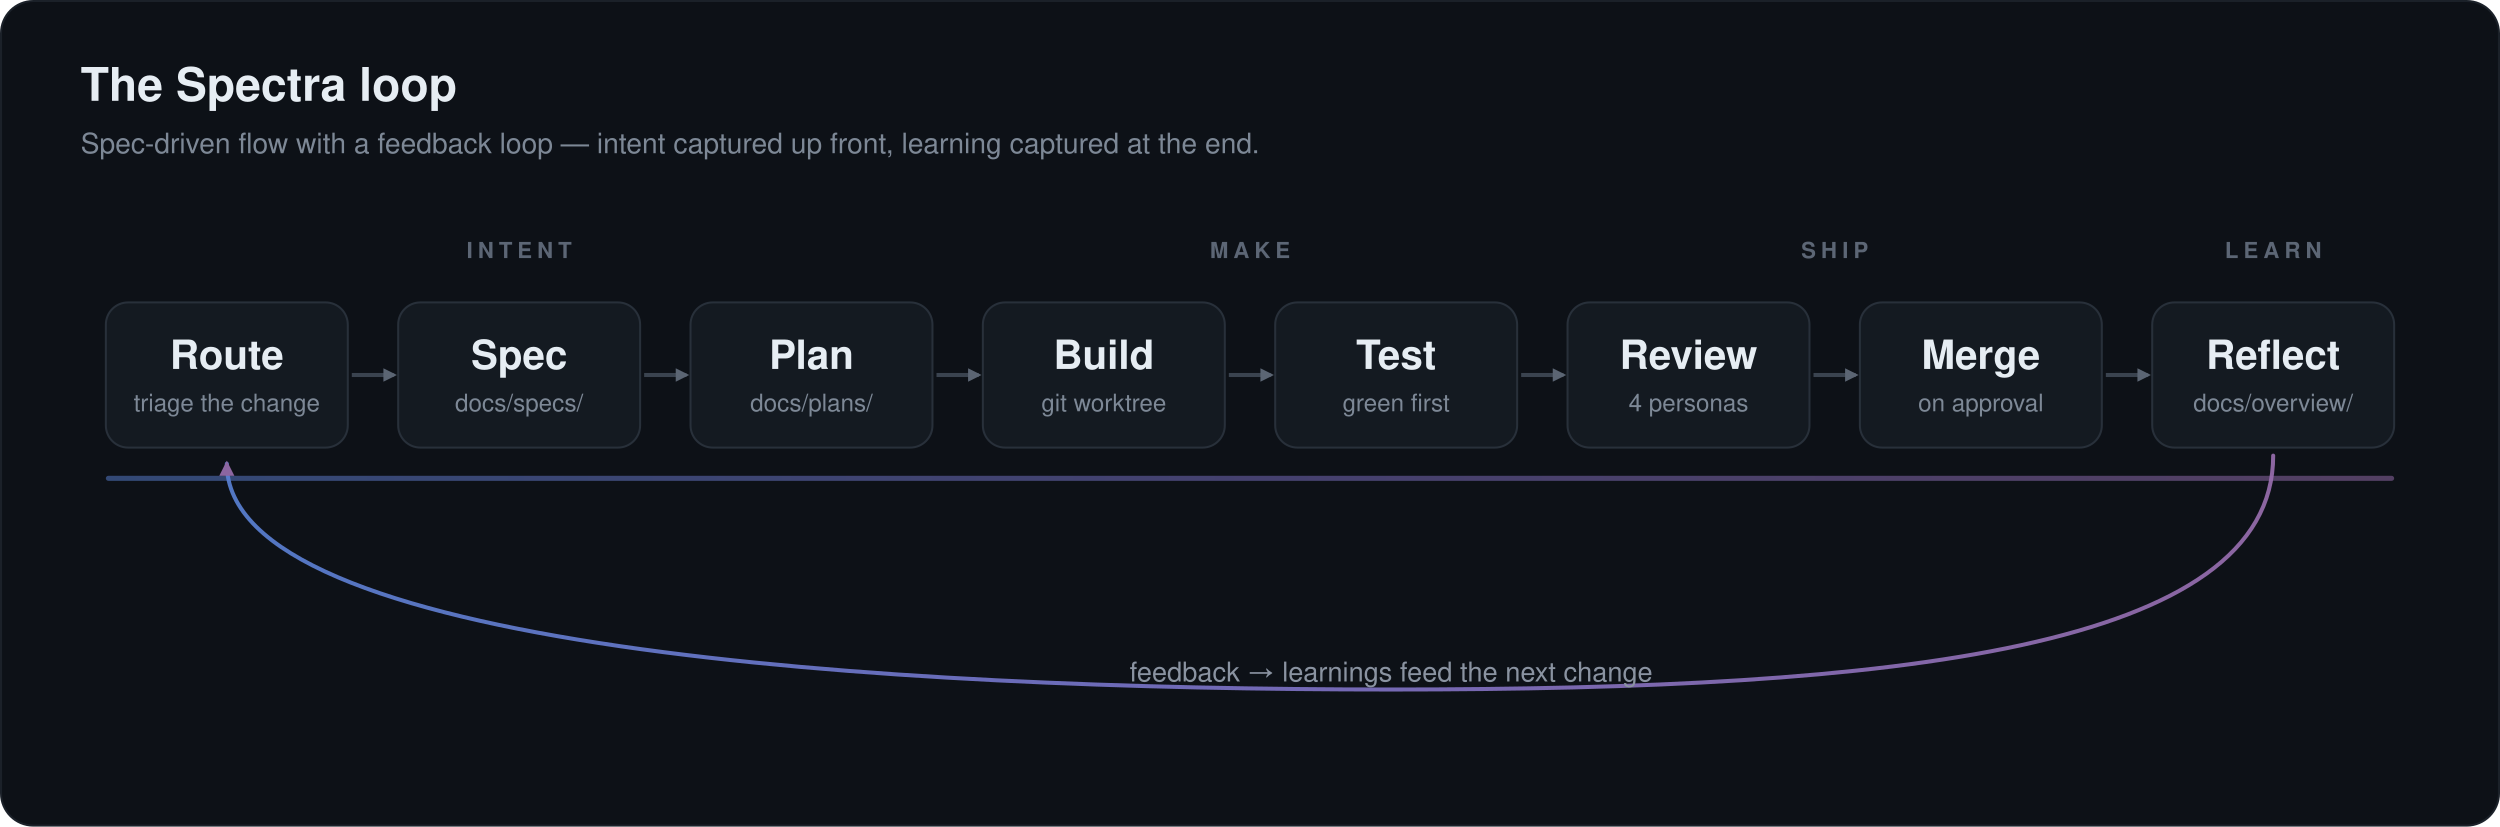
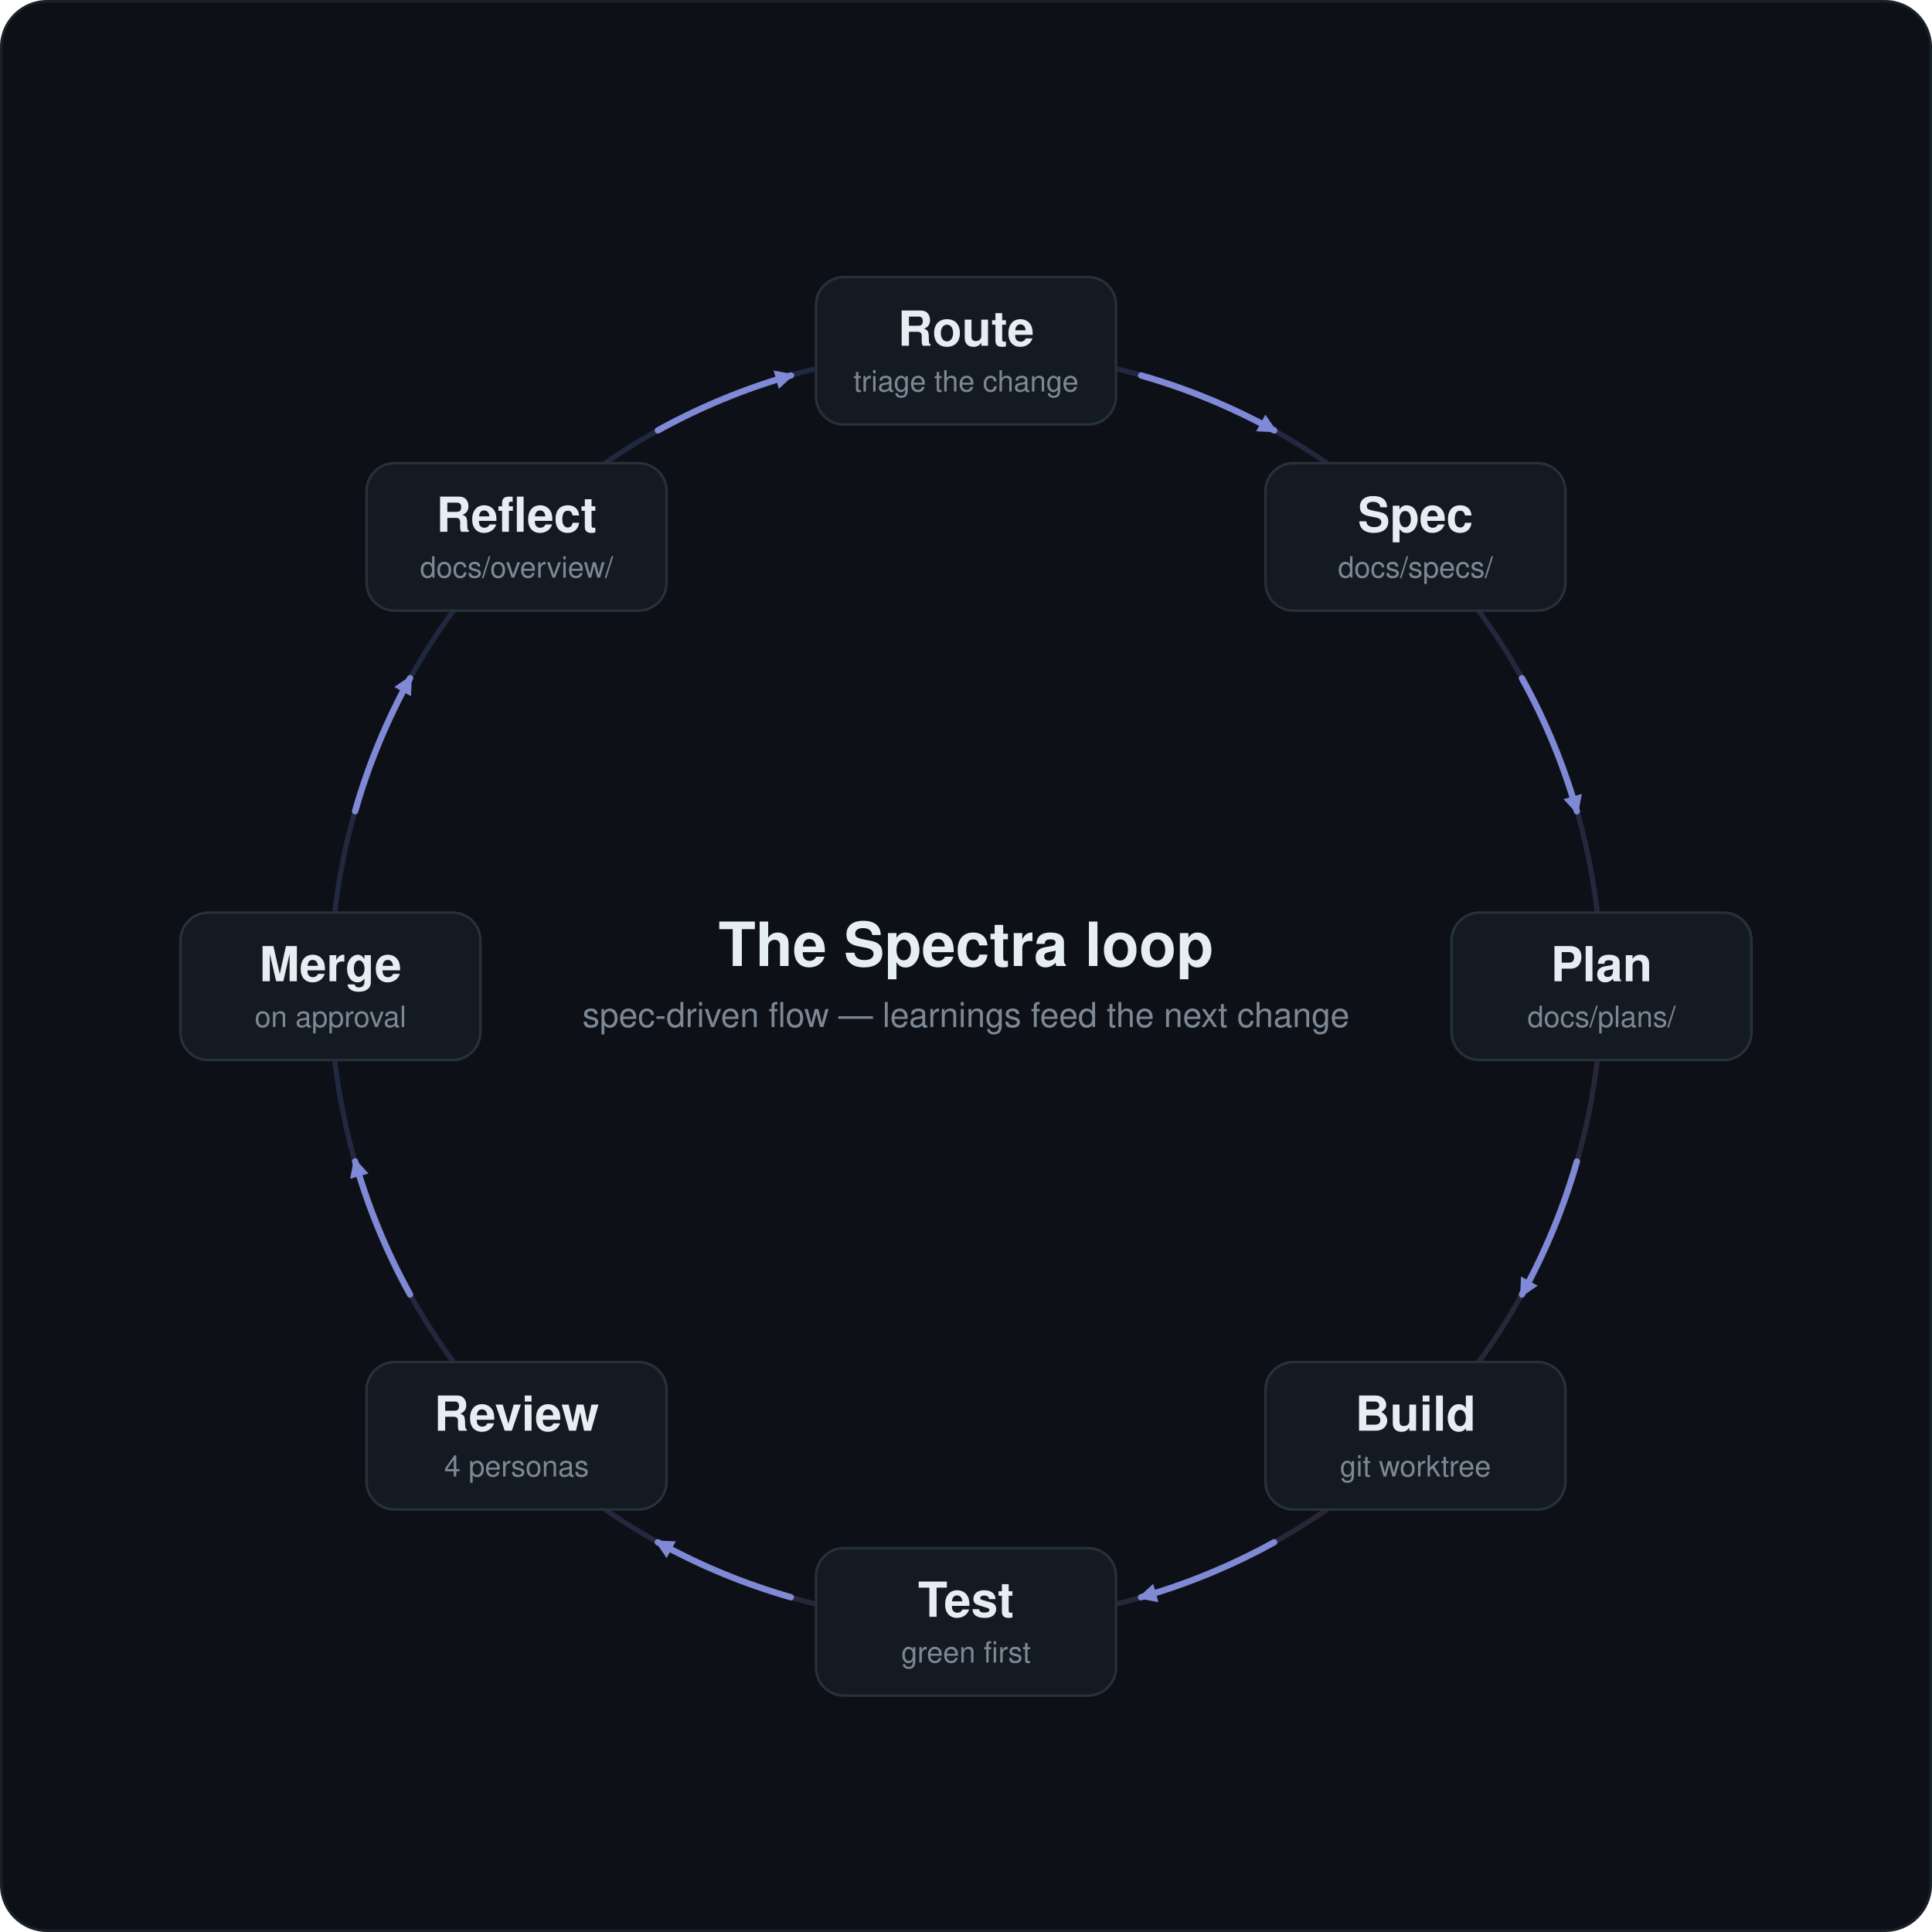
- <svg xmlns="http://www.w3.org/2000/svg" viewBox="0 0 1240 410" width="1240" height="410" role="img" aria-label="The Spectra loop: Route, Spec, Plan, Build, Test, Review, Merge, Reflect — with learnings feeding back into the next change">
+ <svg xmlns="http://www.w3.org/2000/svg" viewBox="0 0 760 760" width="760" height="760" role="img" aria-label="The Spectra loop: Route, Spec, Plan, Build, Test, Review, Merge, Reflect arranged in a continuous clockwise cycle, learnings feeding the next change">
  <defs>
-     <linearGradient id="rail" x1="0" y1="0" x2="1" y2="0">
+     <linearGradient id="rail" x1="0" y1="0" x2="1" y2="1">
      <stop offset="0" stop-color="#5a82d6" />
      <stop offset="0.5" stop-color="#7d72c8" />
      <stop offset="1" stop-color="#9a6fb0" />
    </linearGradient>
-     <marker id="arrow" viewBox="0 0 12 12" refX="9" refY="6" markerWidth="8" markerHeight="8" orient="auto" markerUnits="userSpaceOnUse">
-       <path d="M1 1 L11 6 L1 11 z" fill="#5b6573" />
-     </marker>
-     <marker id="arrowf" viewBox="0 0 12 12" refX="9" refY="6" markerWidth="9" markerHeight="9" orient="auto" markerUnits="userSpaceOnUse">
-       <path d="M1 1 L11 6 L1 11 z" fill="#9a6fb0" />
+     <marker id="arrow" viewBox="0 0 12 12" refX="9" refY="6" markerWidth="9" markerHeight="9" orient="auto" markerUnits="userSpaceOnUse">
+       <path d="M1 1 L11 6 L1 11 z" fill="#8089d6" />
    </marker>
  </defs>
-   <rect x="0.5" y="0.5" width="1239" height="409" rx="16" fill="#0d1117" stroke="#1b2129" />
-   <text x="40" y="50" font-family="-apple-system, BlinkMacSystemFont, 'Segoe UI', Helvetica, Arial, sans-serif" font-size="23" font-weight="650" fill="#e6edf3">The Spectra loop</text>
-   <text x="40" y="76" font-family="-apple-system, BlinkMacSystemFont, 'Segoe UI', Helvetica, Arial, sans-serif" font-size="14" fill="#7d8896">Spec-driven flow with a feedback loop — intent captured up front, learning captured at the end.</text>
-   <g font-family="-apple-system, BlinkMacSystemFont, 'Segoe UI', Helvetica, Arial, sans-serif" font-size="11" font-weight="600" letter-spacing="2.5" fill="#5c6675" text-anchor="middle">
-     <text x="257.5" y="128">INTENT</text>
-     <text x="620" y="128">MAKE</text>
-     <text x="910" y="128">SHIP</text>
-     <text x="1127.5" y="128">LEARN</text>
+   <rect x="0.5" y="0.5" width="759" height="759" rx="18" fill="#0d1117" stroke="#1b2129" />
+   <circle cx="380" cy="388" r="250" fill="none" stroke="url(#rail)" stroke-width="2" opacity="0.22" />
+   <g fill="none" stroke="#8089d6" stroke-width="2.5" stroke-linecap="round" marker-end="url(#arrow)">
+     <path d="M448.9 147.7 A250 250 0 0 1 501.2 169.3" />
+     <path d="M598.7 266.8 A250 250 0 0 1 620.3 319.1" />
+     <path d="M620.3 456.9 A250 250 0 0 1 598.7 509.2" />
+     <path d="M501.2 606.7 A250 250 0 0 1 448.9 628.3" />
+     <path d="M311.1 628.3 A250 250 0 0 1 258.8 606.7" />
+     <path d="M161.3 509.2 A250 250 0 0 1 139.7 456.9" />
+     <path d="M139.7 319.1 A250 250 0 0 1 161.3 266.8" />
+     <path d="M258.8 169.3 A250 250 0 0 1 311.1 147.7" />
  </g>
-   <g stroke="#3a434f" stroke-width="2" marker-end="url(#arrow)">
-     <line x1="174.5" y1="186" x2="195.5" y2="186" />
-     <line x1="319.5" y1="186" x2="340.5" y2="186" />
-     <line x1="464.5" y1="186" x2="485.5" y2="186" />
-     <line x1="609.5" y1="186" x2="630.5" y2="186" />
-     <line x1="754.5" y1="186" x2="775.5" y2="186" />
-     <line x1="899.5" y1="186" x2="920.5" y2="186" />
-     <line x1="1044.5" y1="186" x2="1065.5" y2="186" />
+   <text x="380" y="380" text-anchor="middle" font-family="-apple-system, BlinkMacSystemFont, 'Segoe UI', Helvetica, Arial, sans-serif" font-size="24" font-weight="650" fill="#e6edf3">The Spectra loop</text>
+   <text x="380" y="404" text-anchor="middle" font-family="-apple-system, BlinkMacSystemFont, 'Segoe UI', Helvetica, Arial, sans-serif" font-size="13.5" fill="#7d8896">spec-driven flow — learnings feed the next change</text>
+   <g font-family="-apple-system, BlinkMacSystemFont, 'Segoe UI', Helvetica, Arial, sans-serif" text-anchor="middle">
+     <rect x="321.0" y="109.0" width="118" height="58" rx="11" fill="#141a21" stroke="#28303a" />
+     <text x="380.0" y="136.0" font-size="19" font-weight="600" fill="#e6edf3">Route</text>
+     <text x="380.0" y="154.0" font-size="11.5" fill="#7d8896">triage the change</text>
+     <rect x="497.8" y="182.2" width="118" height="58" rx="11" fill="#141a21" stroke="#28303a" />
+     <text x="556.8" y="209.2" font-size="19" font-weight="600" fill="#e6edf3">Spec</text>
+     <text x="556.8" y="227.2" font-size="11.5" fill="#7d8896">docs/specs/</text>
+     <rect x="571.0" y="359.0" width="118" height="58" rx="11" fill="#141a21" stroke="#28303a" />
+     <text x="630.0" y="386.0" font-size="19" font-weight="600" fill="#e6edf3">Plan</text>
+     <text x="630.0" y="404.0" font-size="11.5" fill="#7d8896">docs/plans/</text>
+     <rect x="497.8" y="535.8" width="118" height="58" rx="11" fill="#141a21" stroke="#28303a" />
+     <text x="556.8" y="562.8" font-size="19" font-weight="600" fill="#e6edf3">Build</text>
+     <text x="556.8" y="580.8" font-size="11.5" fill="#7d8896">git worktree</text>
+     <rect x="321.0" y="609.0" width="118" height="58" rx="11" fill="#141a21" stroke="#28303a" />
+     <text x="380.0" y="636.0" font-size="19" font-weight="600" fill="#e6edf3">Test</text>
+     <text x="380.0" y="654.0" font-size="11.5" fill="#7d8896">green first</text>
+     <rect x="144.2" y="535.8" width="118" height="58" rx="11" fill="#141a21" stroke="#28303a" />
+     <text x="203.2" y="562.8" font-size="19" font-weight="600" fill="#e6edf3">Review</text>
+     <text x="203.2" y="580.8" font-size="11.5" fill="#7d8896">4 personas</text>
+     <rect x="71.0" y="359.0" width="118" height="58" rx="11" fill="#141a21" stroke="#28303a" />
+     <text x="130.0" y="386.0" font-size="19" font-weight="600" fill="#e6edf3">Merge</text>
+     <text x="130.0" y="404.0" font-size="11.5" fill="#7d8896">on approval</text>
+     <rect x="144.2" y="182.2" width="118" height="58" rx="11" fill="#141a21" stroke="#28303a" />
+     <text x="203.2" y="209.2" font-size="19" font-weight="600" fill="#e6edf3">Reflect</text>
+     <text x="203.2" y="227.2" font-size="11.5" fill="#7d8896">docs/overview/</text>
  </g>
-   <g font-family="-apple-system, BlinkMacSystemFont, 'Segoe UI', Helvetica, Arial, sans-serif" text-anchor="middle">
-     <rect x="52.5" y="150" width="120" height="72" rx="11" fill="#141a21" stroke="#28303a" />
-     <text x="112.5" y="183" font-size="20" font-weight="600" fill="#e6edf3">Route</text>
-     <text x="112.5" y="204" font-size="12" fill="#7d8896">triage the change</text>
-     <rect x="197.5" y="150" width="120" height="72" rx="11" fill="#141a21" stroke="#28303a" />
-     <text x="257.5" y="183" font-size="20" font-weight="600" fill="#e6edf3">Spec</text>
-     <text x="257.5" y="204" font-size="12" fill="#7d8896">docs/specs/</text>
-     <rect x="342.5" y="150" width="120" height="72" rx="11" fill="#141a21" stroke="#28303a" />
-     <text x="402.5" y="183" font-size="20" font-weight="600" fill="#e6edf3">Plan</text>
-     <text x="402.5" y="204" font-size="12" fill="#7d8896">docs/plans/</text>
-     <rect x="487.5" y="150" width="120" height="72" rx="11" fill="#141a21" stroke="#28303a" />
-     <text x="547.5" y="183" font-size="20" font-weight="600" fill="#e6edf3">Build</text>
-     <text x="547.5" y="204" font-size="12" fill="#7d8896">git worktree</text>
-     <rect x="632.5" y="150" width="120" height="72" rx="11" fill="#141a21" stroke="#28303a" />
-     <text x="692.5" y="183" font-size="20" font-weight="600" fill="#e6edf3">Test</text>
-     <text x="692.5" y="204" font-size="12" fill="#7d8896">green first</text>
-     <rect x="777.5" y="150" width="120" height="72" rx="11" fill="#141a21" stroke="#28303a" />
-     <text x="837.5" y="183" font-size="20" font-weight="600" fill="#e6edf3">Review</text>
-     <text x="837.5" y="204" font-size="12" fill="#7d8896">4 personas</text>
-     <rect x="922.5" y="150" width="120" height="72" rx="11" fill="#141a21" stroke="#28303a" />
-     <text x="982.5" y="183" font-size="20" font-weight="600" fill="#e6edf3">Merge</text>
-     <text x="982.5" y="204" font-size="12" fill="#7d8896">on approval</text>
-     <rect x="1067.5" y="150" width="120" height="72" rx="11" fill="#141a21" stroke="#28303a" />
-     <text x="1127.5" y="183" font-size="20" font-weight="600" fill="#e6edf3">Reflect</text>
-     <text x="1127.5" y="204" font-size="12" fill="#7d8896">docs/overview/</text>
-   </g>
-   <rect x="52.5" y="236" width="1135" height="2.5" rx="1.25" fill="url(#rail)" opacity="0.5" />
-   <path d="M1127.5 226 C1127.5 322 940 342 690 342 C440 342 112.5 322 112.5 230" fill="none" stroke="url(#rail)" stroke-width="2" stroke-linecap="round" opacity="0.9" marker-end="url(#arrowf)" />
-   <text x="690" y="338" text-anchor="middle" font-family="-apple-system, BlinkMacSystemFont, 'Segoe UI', Helvetica, Arial, sans-serif" font-size="13.5" font-weight="500" fill="#8a93a1">feedback → learnings feed the next change</text>
</svg>
